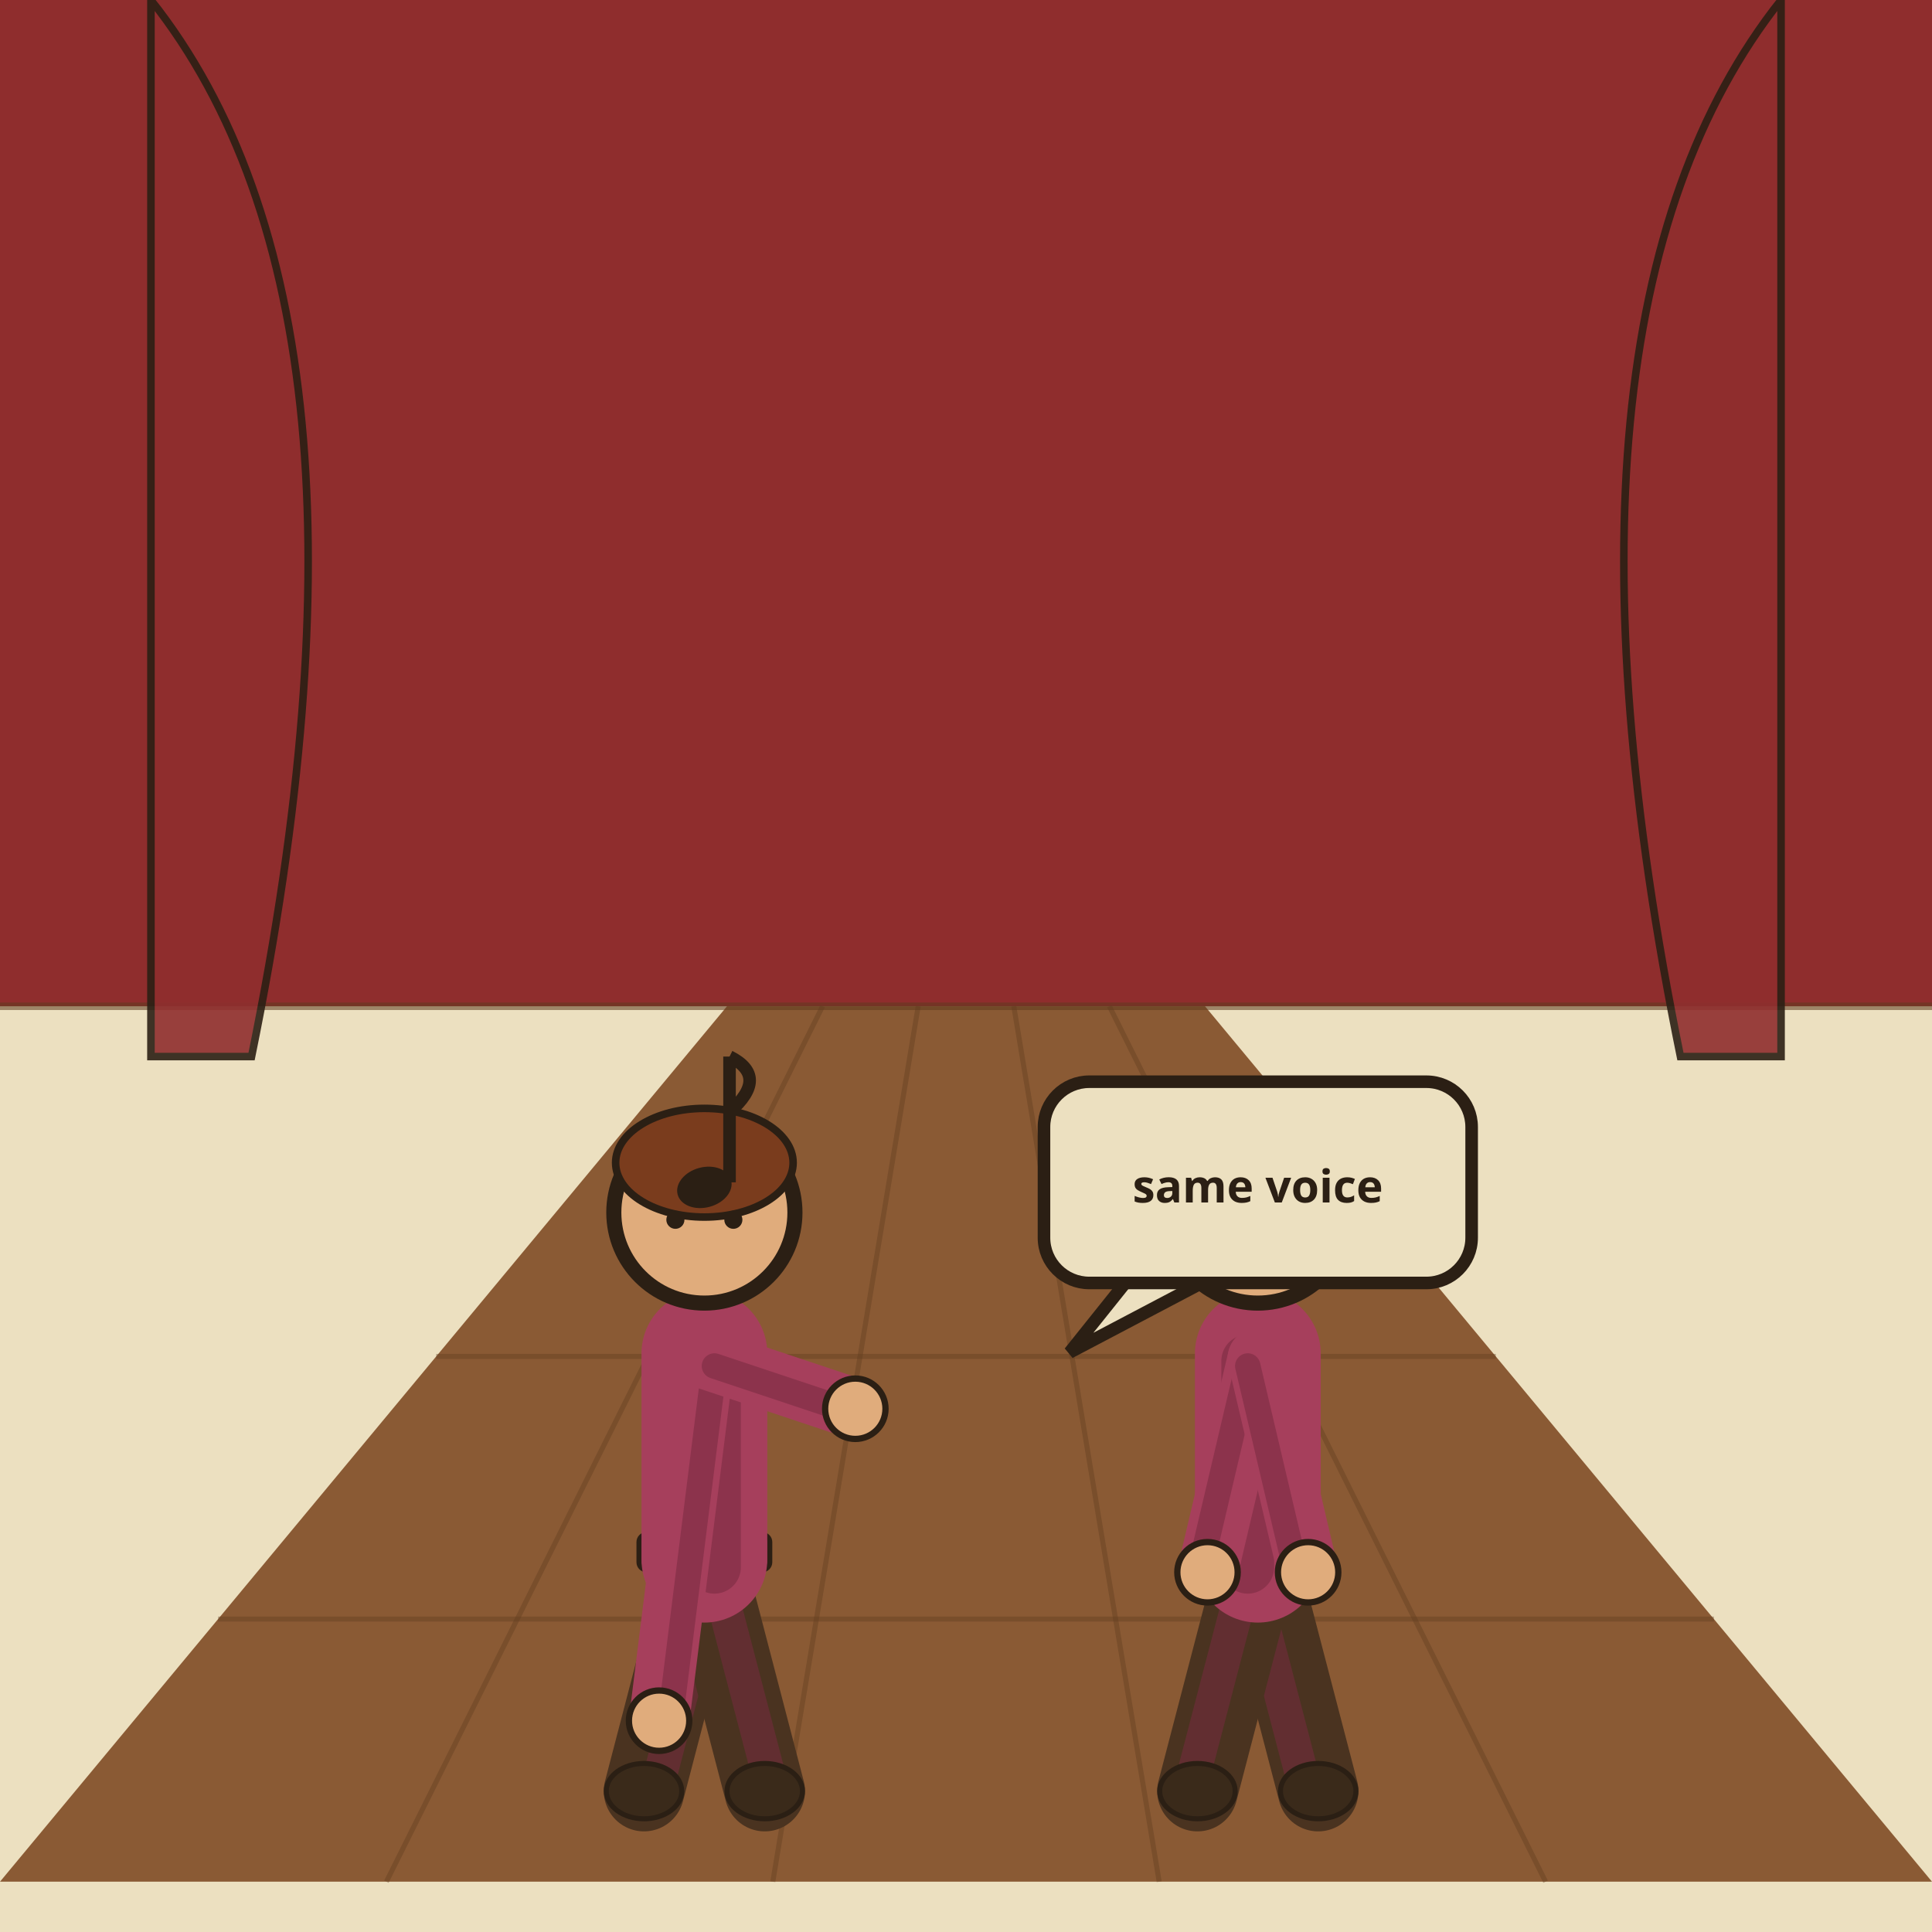
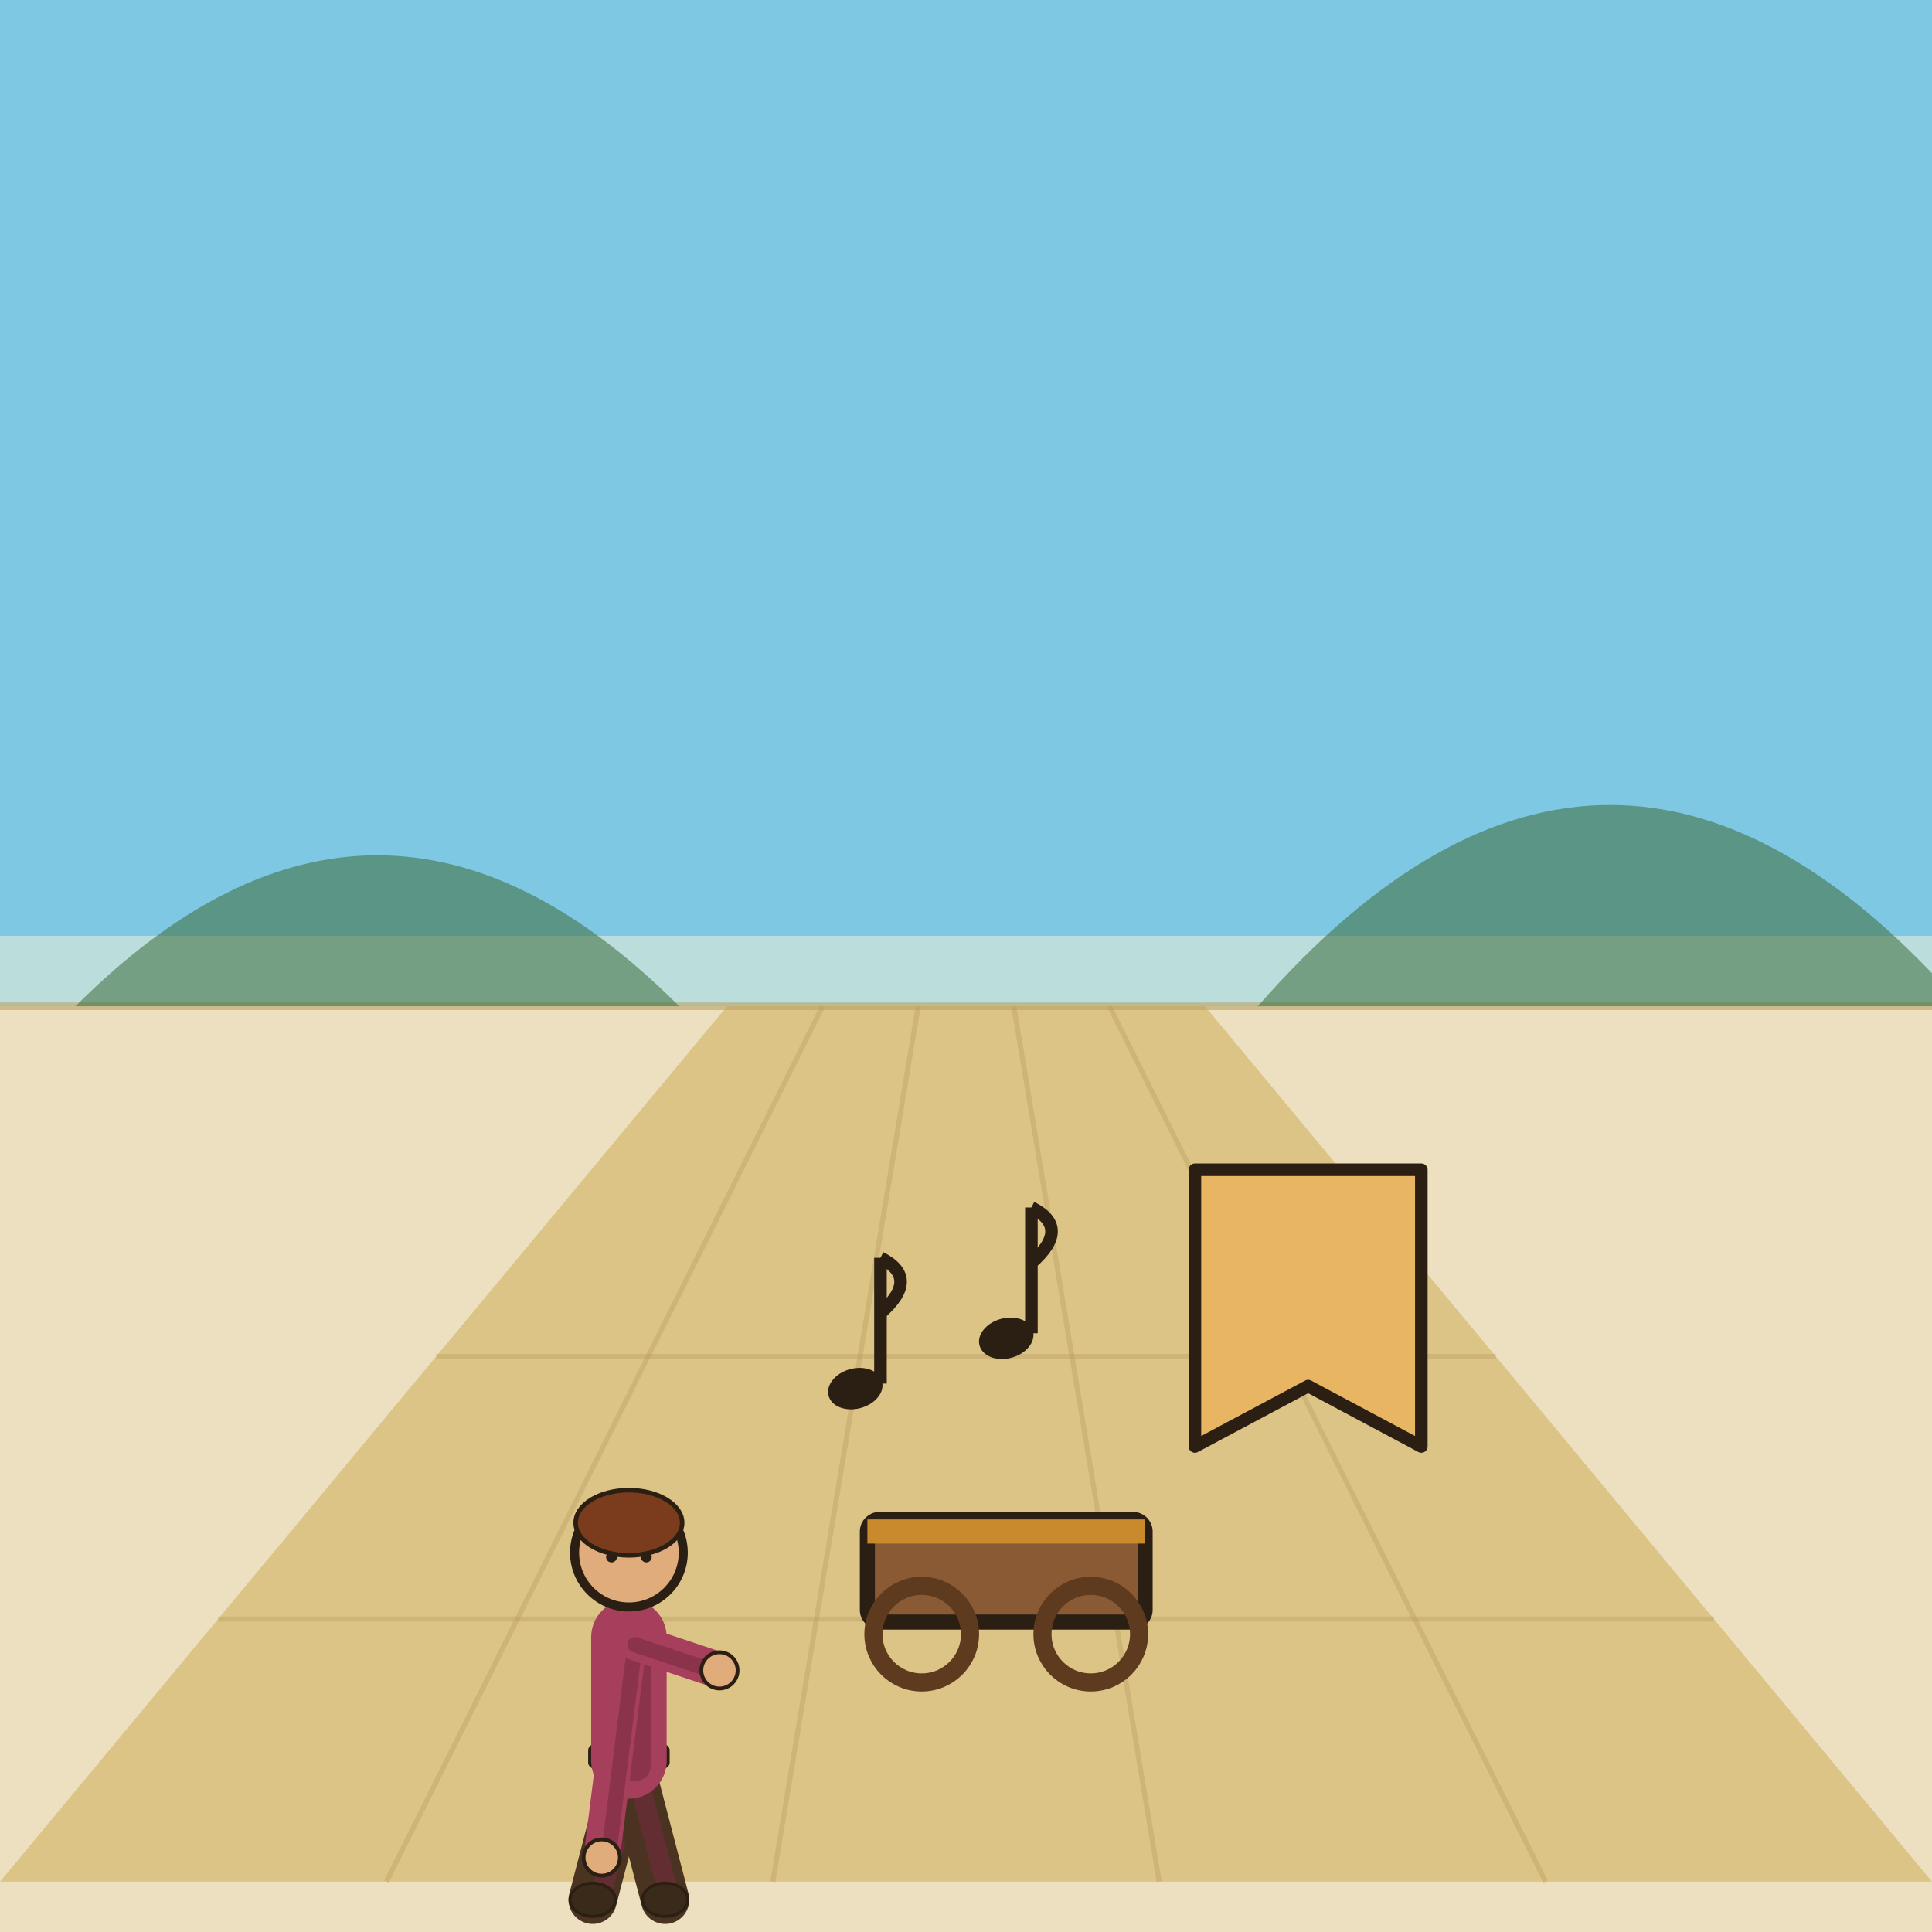
<svg xmlns="http://www.w3.org/2000/svg" viewBox="0 0 768 768">
  <rect x="0" y="0" width="768" height="768" fill="#ece0c0" />
-   <rect x="0" y="0" width="768" height="400" fill="#8f2d2d" />
-   <polygon points="289,400 479,400 768,748 0,748" fill="#8a5a34" />
-   <line x1="327.0" y1="400" x2="153.6" y2="748" stroke="#5e3b1f" stroke-width="2" opacity="0.4" />
-   <line x1="365.0" y1="400" x2="307.2" y2="748" stroke="#5e3b1f" stroke-width="2" opacity="0.4" />
-   <line x1="403.0" y1="400" x2="460.8" y2="748" stroke="#5e3b1f" stroke-width="2" opacity="0.4" />
-   <line x1="441.0" y1="400" x2="614.4" y2="748" stroke="#5e3b1f" stroke-width="2" opacity="0.4" />
-   <line x1="173.4" y1="539.2" x2="594.6" y2="539.2" stroke="#5e3b1f" stroke-width="2" opacity="0.4" />
-   <line x1="86.7" y1="643.6" x2="681.3" y2="643.6" stroke="#5e3b1f" stroke-width="2" opacity="0.4" />
-   <line x1="0" y1="400" x2="768" y2="400" stroke="#5e3b1f" stroke-width="3" opacity="0.55" />
-   <path d="M 60,0 Q 160,126.0 100.0,420 L 60,420 Z" fill="#8f2d2d" stroke="#2b1f14" stroke-width="3" opacity="0.9" />
-   <path d="M 708,0 Q 608,126.0 668.0,420 L 708,420 Z" fill="#8f2d2d" stroke="#2b1f14" stroke-width="3" opacity="0.9" />
-   <g transform="translate(280,620) scale(1.0,1.0) rotate(0)">
+   <rect x="0" y="0" width="768" height="400" fill="#7ec8e3" />
+   <rect x="0" y="372" width="768" height="28" fill="#dbead9" opacity="0.65" />
+   <polygon points="289,400 479,400 768,748 0,748" fill="#dcc487" />
+   <line x1="327.0" y1="400" x2="153.6" y2="748" stroke="#b89c5c" stroke-width="2" opacity="0.4" />
+   <line x1="365.0" y1="400" x2="307.2" y2="748" stroke="#b89c5c" stroke-width="2" opacity="0.4" />
+   <line x1="403.0" y1="400" x2="460.8" y2="748" stroke="#b89c5c" stroke-width="2" opacity="0.4" />
+   <line x1="441.0" y1="400" x2="614.4" y2="748" stroke="#b89c5c" stroke-width="2" opacity="0.4" />
+   <line x1="173.4" y1="539.2" x2="594.6" y2="539.2" stroke="#b89c5c" stroke-width="2" opacity="0.4" />
+   <line x1="86.7" y1="643.6" x2="681.3" y2="643.6" stroke="#b89c5c" stroke-width="2" opacity="0.4" />
+   <line x1="0" y1="400" x2="768" y2="400" stroke="#b89c5c" stroke-width="3" opacity="0.55" />
+   <path d="M 30.0,400 Q 90.0,340 150,340 Q 210.0,340 270.0,400 Z" fill="#3c6b3a" opacity="0.55" />
+   <path d="M 500.0,400 Q 570.0,320 640,320 Q 710.0,320 780.0,400 Z" fill="#3c6b3a" opacity="0.55" />
+   <g transform="translate(400,640) scale(1.2)">
+     <rect x="-46" y="-30" width="92" height="34" rx="4" fill="#8a5a34" stroke="#2b1f14" stroke-width="5" />
+     <rect x="-46" y="-30" width="92" height="8" fill="#c98a2e" />
+     <circle cx="-28" cy="8" r="16" fill="none" stroke="#5e3b1f" stroke-width="6" />
+     <circle cx="28" cy="8" r="16" fill="none" stroke="#5e3b1f" stroke-width="6" />
+   </g>
+   <g transform="translate(340,540) scale(1.0)">
+     <line x1="10" y1="-40" x2="10" y2="10" stroke="#2b1f14" stroke-width="5" />
+     <ellipse cx="0" cy="12" rx="11" ry="8" fill="#2b1f14" transform="rotate(-15 0 12)" />
+     <path d="M 10,-40 Q 26,-32 10,-18" fill="none" stroke="#2b1f14" stroke-width="5" />
+   </g>
+   <g transform="translate(400,520) scale(1.0)">
+     <line x1="10" y1="-40" x2="10" y2="10" stroke="#2b1f14" stroke-width="5" />
+     <ellipse cx="0" cy="12" rx="11" ry="8" fill="#2b1f14" transform="rotate(-15 0 12)" />
+     <path d="M 10,-40 Q 26,-32 10,-18" fill="none" stroke="#2b1f14" stroke-width="5" />
+   </g>
+   <g transform="translate(520,520) scale(1.0) rotate(0)">
+     <path d="M -45.0,-55.0 L 45.0,-55.0 L 45.0,55.0 L 0,31.0 L -45.0,55.0 Z" fill="#e8b563" stroke="#2b1f14" stroke-width="5" stroke-linejoin="round" />
+   </g>
+   <g transform="translate(250,700) scale(0.6,0.6) rotate(0)">
    <line x1="0" y1="0" x2="-24" y2="92" stroke="#4a3320" stroke-width="32" stroke-linecap="round" />
    <line x1="4" y1="3" x2="-20" y2="95" stroke="#77293f" stroke-width="13.4" stroke-linecap="round" opacity="0.55" />
    <ellipse cx="-24" cy="92" rx="15" ry="11" fill="#3a2a1a" stroke="#2b1f14" stroke-width="2" />
    <line x1="0" y1="0" x2="24" y2="92" stroke="#4a3320" stroke-width="32" stroke-linecap="round" />
    <line x1="4" y1="3" x2="28" y2="95" stroke="#77293f" stroke-width="13.4" stroke-linecap="round" opacity="0.55" />
    <ellipse cx="24" cy="92" rx="15" ry="11" fill="#3a2a1a" stroke="#2b1f14" stroke-width="2" />
    <rect x="-26" y="-10" width="52" height="14" rx="3" fill="#77293f" stroke="#2b1f14" stroke-width="2" />
    <line x1="0" y1="-82.0" x2="0" y2="0" stroke="#a63f5c" stroke-width="50" stroke-linecap="round" />
    <line x1="4" y1="-79.0" x2="4" y2="3" stroke="#77293f" stroke-width="21.0" stroke-linecap="round" opacity="0.55" />
    <line x1="0" y1="-80" x2="-18" y2="64" stroke="#a63f5c" stroke-width="24" stroke-linecap="round" />
    <line x1="4" y1="-77" x2="-14" y2="67" stroke="#77293f" stroke-width="10.1" stroke-linecap="round" opacity="0.55" />
    <circle cx="-18" cy="64" r="12" fill="#e0ac7c" stroke="#2b1f14" stroke-width="2.5" />
    <line x1="0" y1="-80" x2="60" y2="-60" stroke="#a63f5c" stroke-width="24" stroke-linecap="round" />
    <line x1="4" y1="-77" x2="64" y2="-57" stroke="#77293f" stroke-width="10.1" stroke-linecap="round" opacity="0.55" />
    <circle cx="60" cy="-60" r="12" fill="#e0ac7c" stroke="#2b1f14" stroke-width="2.5" />
    <circle cx="0" cy="-138" r="36" fill="#e0ac7c" stroke="#2b1f14" stroke-width="6" />
    <ellipse cx="0" cy="-157.8" rx="35.28" ry="21.6" fill="#7a3c1d" stroke="#2b1f14" stroke-width="3" />
    <circle cx="-11.52" cy="-135.12" r="3.6" fill="#2b1f14" />
    <circle cx="11.52" cy="-135.12" r="3.6" fill="#2b1f14" />
  </g>
-   <g transform="translate(500,620) scale(-1.0,1.0) rotate(0)">
-     <line x1="0" y1="0" x2="-24" y2="92" stroke="#4a3320" stroke-width="32" stroke-linecap="round" />
-     <line x1="4" y1="3" x2="-20" y2="95" stroke="#77293f" stroke-width="13.4" stroke-linecap="round" opacity="0.55" />
-     <ellipse cx="-24" cy="92" rx="15" ry="11" fill="#3a2a1a" stroke="#2b1f14" stroke-width="2" />
-     <line x1="0" y1="0" x2="24" y2="92" stroke="#4a3320" stroke-width="32" stroke-linecap="round" />
-     <line x1="4" y1="3" x2="28" y2="95" stroke="#77293f" stroke-width="13.4" stroke-linecap="round" opacity="0.55" />
-     <ellipse cx="24" cy="92" rx="15" ry="11" fill="#3a2a1a" stroke="#2b1f14" stroke-width="2" />
-     <rect x="-26" y="-10" width="52" height="14" rx="3" fill="#77293f" stroke="#2b1f14" stroke-width="2" />
-     <line x1="0" y1="-82.0" x2="0" y2="0" stroke="#a63f5c" stroke-width="50" stroke-linecap="round" />
-     <line x1="4" y1="-79.0" x2="4" y2="3" stroke="#77293f" stroke-width="21.0" stroke-linecap="round" opacity="0.55" />
-     <line x1="0" y1="-80" x2="20" y2="5" stroke="#a63f5c" stroke-width="24" stroke-linecap="round" />
-     <line x1="4" y1="-77" x2="24" y2="8" stroke="#77293f" stroke-width="10.1" stroke-linecap="round" opacity="0.55" />
-     <circle cx="20" cy="5" r="12" fill="#e0ac7c" stroke="#2b1f14" stroke-width="2.5" />
-     <line x1="0" y1="-80" x2="-20" y2="5" stroke="#a63f5c" stroke-width="24" stroke-linecap="round" />
-     <line x1="4" y1="-77" x2="-16" y2="8" stroke="#77293f" stroke-width="10.1" stroke-linecap="round" opacity="0.55" />
-     <circle cx="-20" cy="5" r="12" fill="#e0ac7c" stroke="#2b1f14" stroke-width="2.5" />
-     <circle cx="0" cy="-138" r="36" fill="#e0ac7c" stroke="#2b1f14" stroke-width="6" />
-     <ellipse cx="0" cy="-157.8" rx="35.28" ry="21.6" fill="#7a3c1d" stroke="#2b1f14" stroke-width="3" />
-     <circle cx="-11.52" cy="-135.12" r="3.6" fill="#2b1f14" />
-     <circle cx="11.52" cy="-135.12" r="3.6" fill="#2b1f14" />
-   </g>
-   <g transform="translate(280,460) scale(1.0)">
-     <line x1="10" y1="-40" x2="10" y2="10" stroke="#2b1f14" stroke-width="5" />
-     <ellipse cx="0" cy="12" rx="11" ry="8" fill="#2b1f14" transform="rotate(-15 0 12)" />
-     <path d="M 10,-40 Q 26,-32 10,-18" fill="none" stroke="#2b1f14" stroke-width="5" />
-   </g>
-   <g transform="translate(500,470) scale(1.0)">
-     <polygon points="-47.6,33.6 -74.8,67.6 -10.2,33.6" fill="#ece0c0" stroke="#2b1f14" stroke-width="5" />
-     <rect x="-85.0" y="-40.0" width="170" height="80" rx="18" fill="#ece0c0" stroke="#2b1f14" stroke-width="5" />
-     <text x="0" y="8" text-anchor="middle" font-family="'Trebuchet MS', 'Arial Black', sans-serif" font-size="18" font-weight="bold" fill="#2b1f14" transform="rotate(0 0 8)">same voice</text>
-   </g>
</svg>
